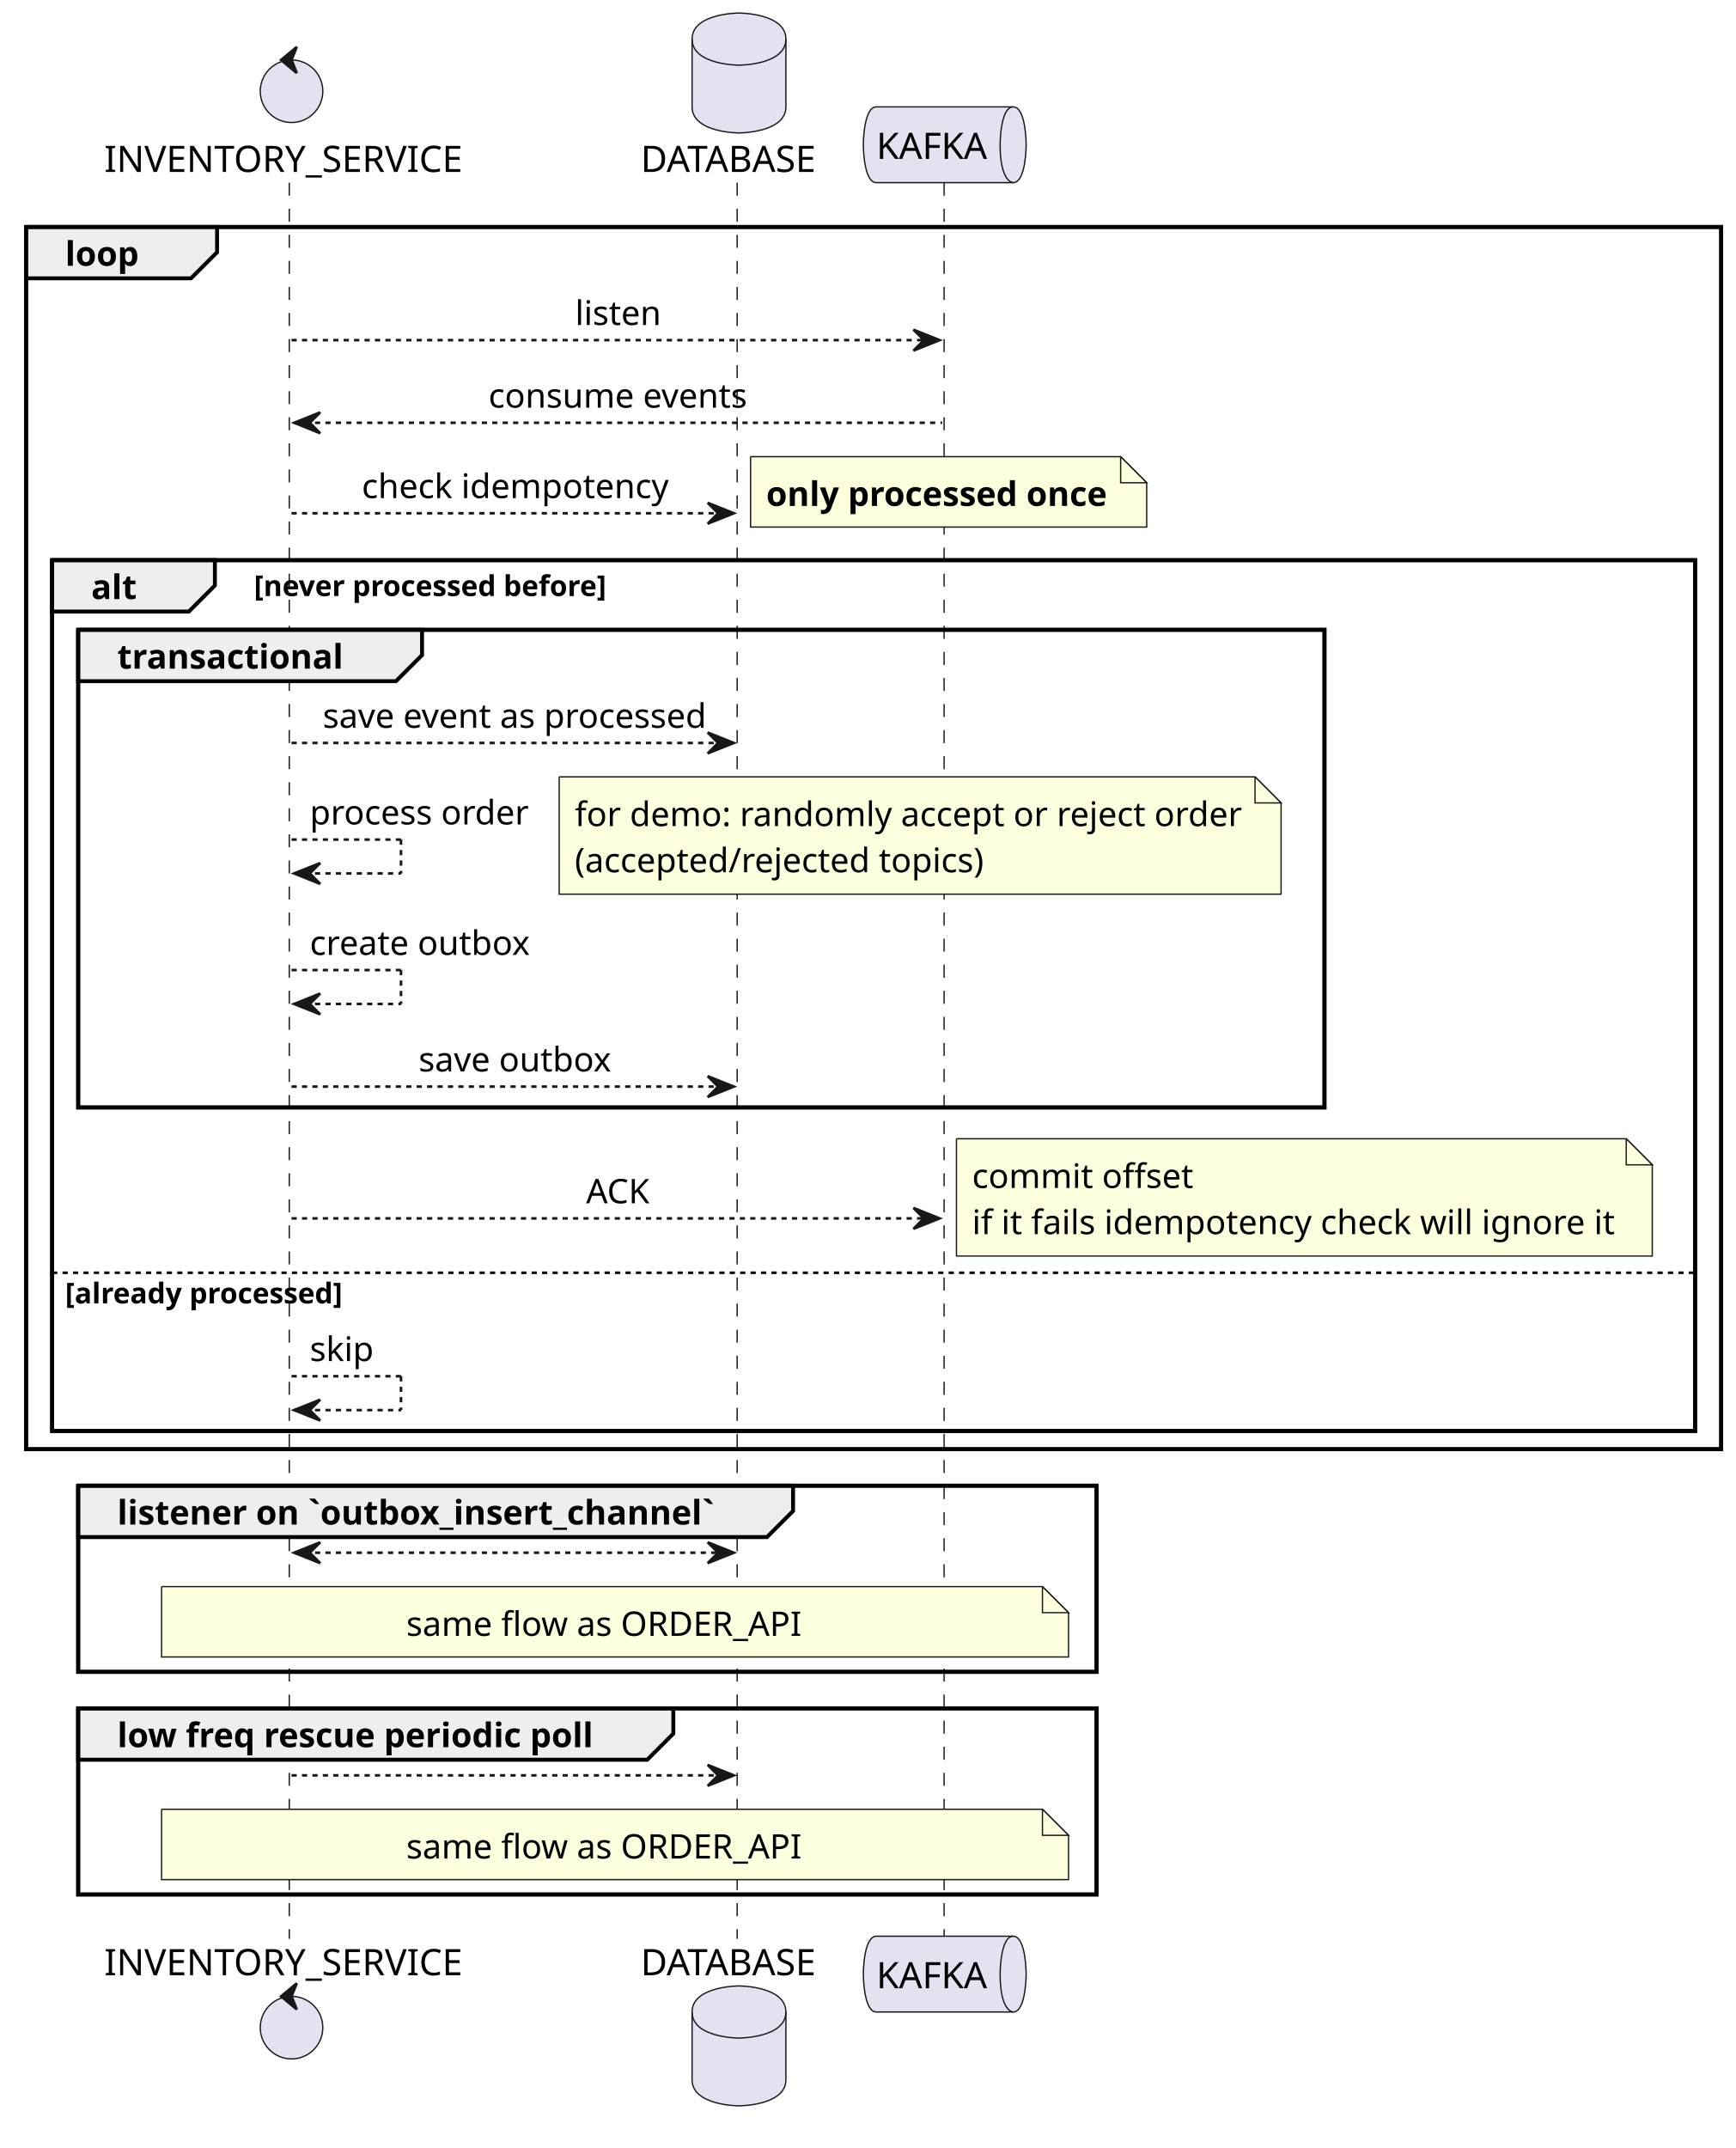
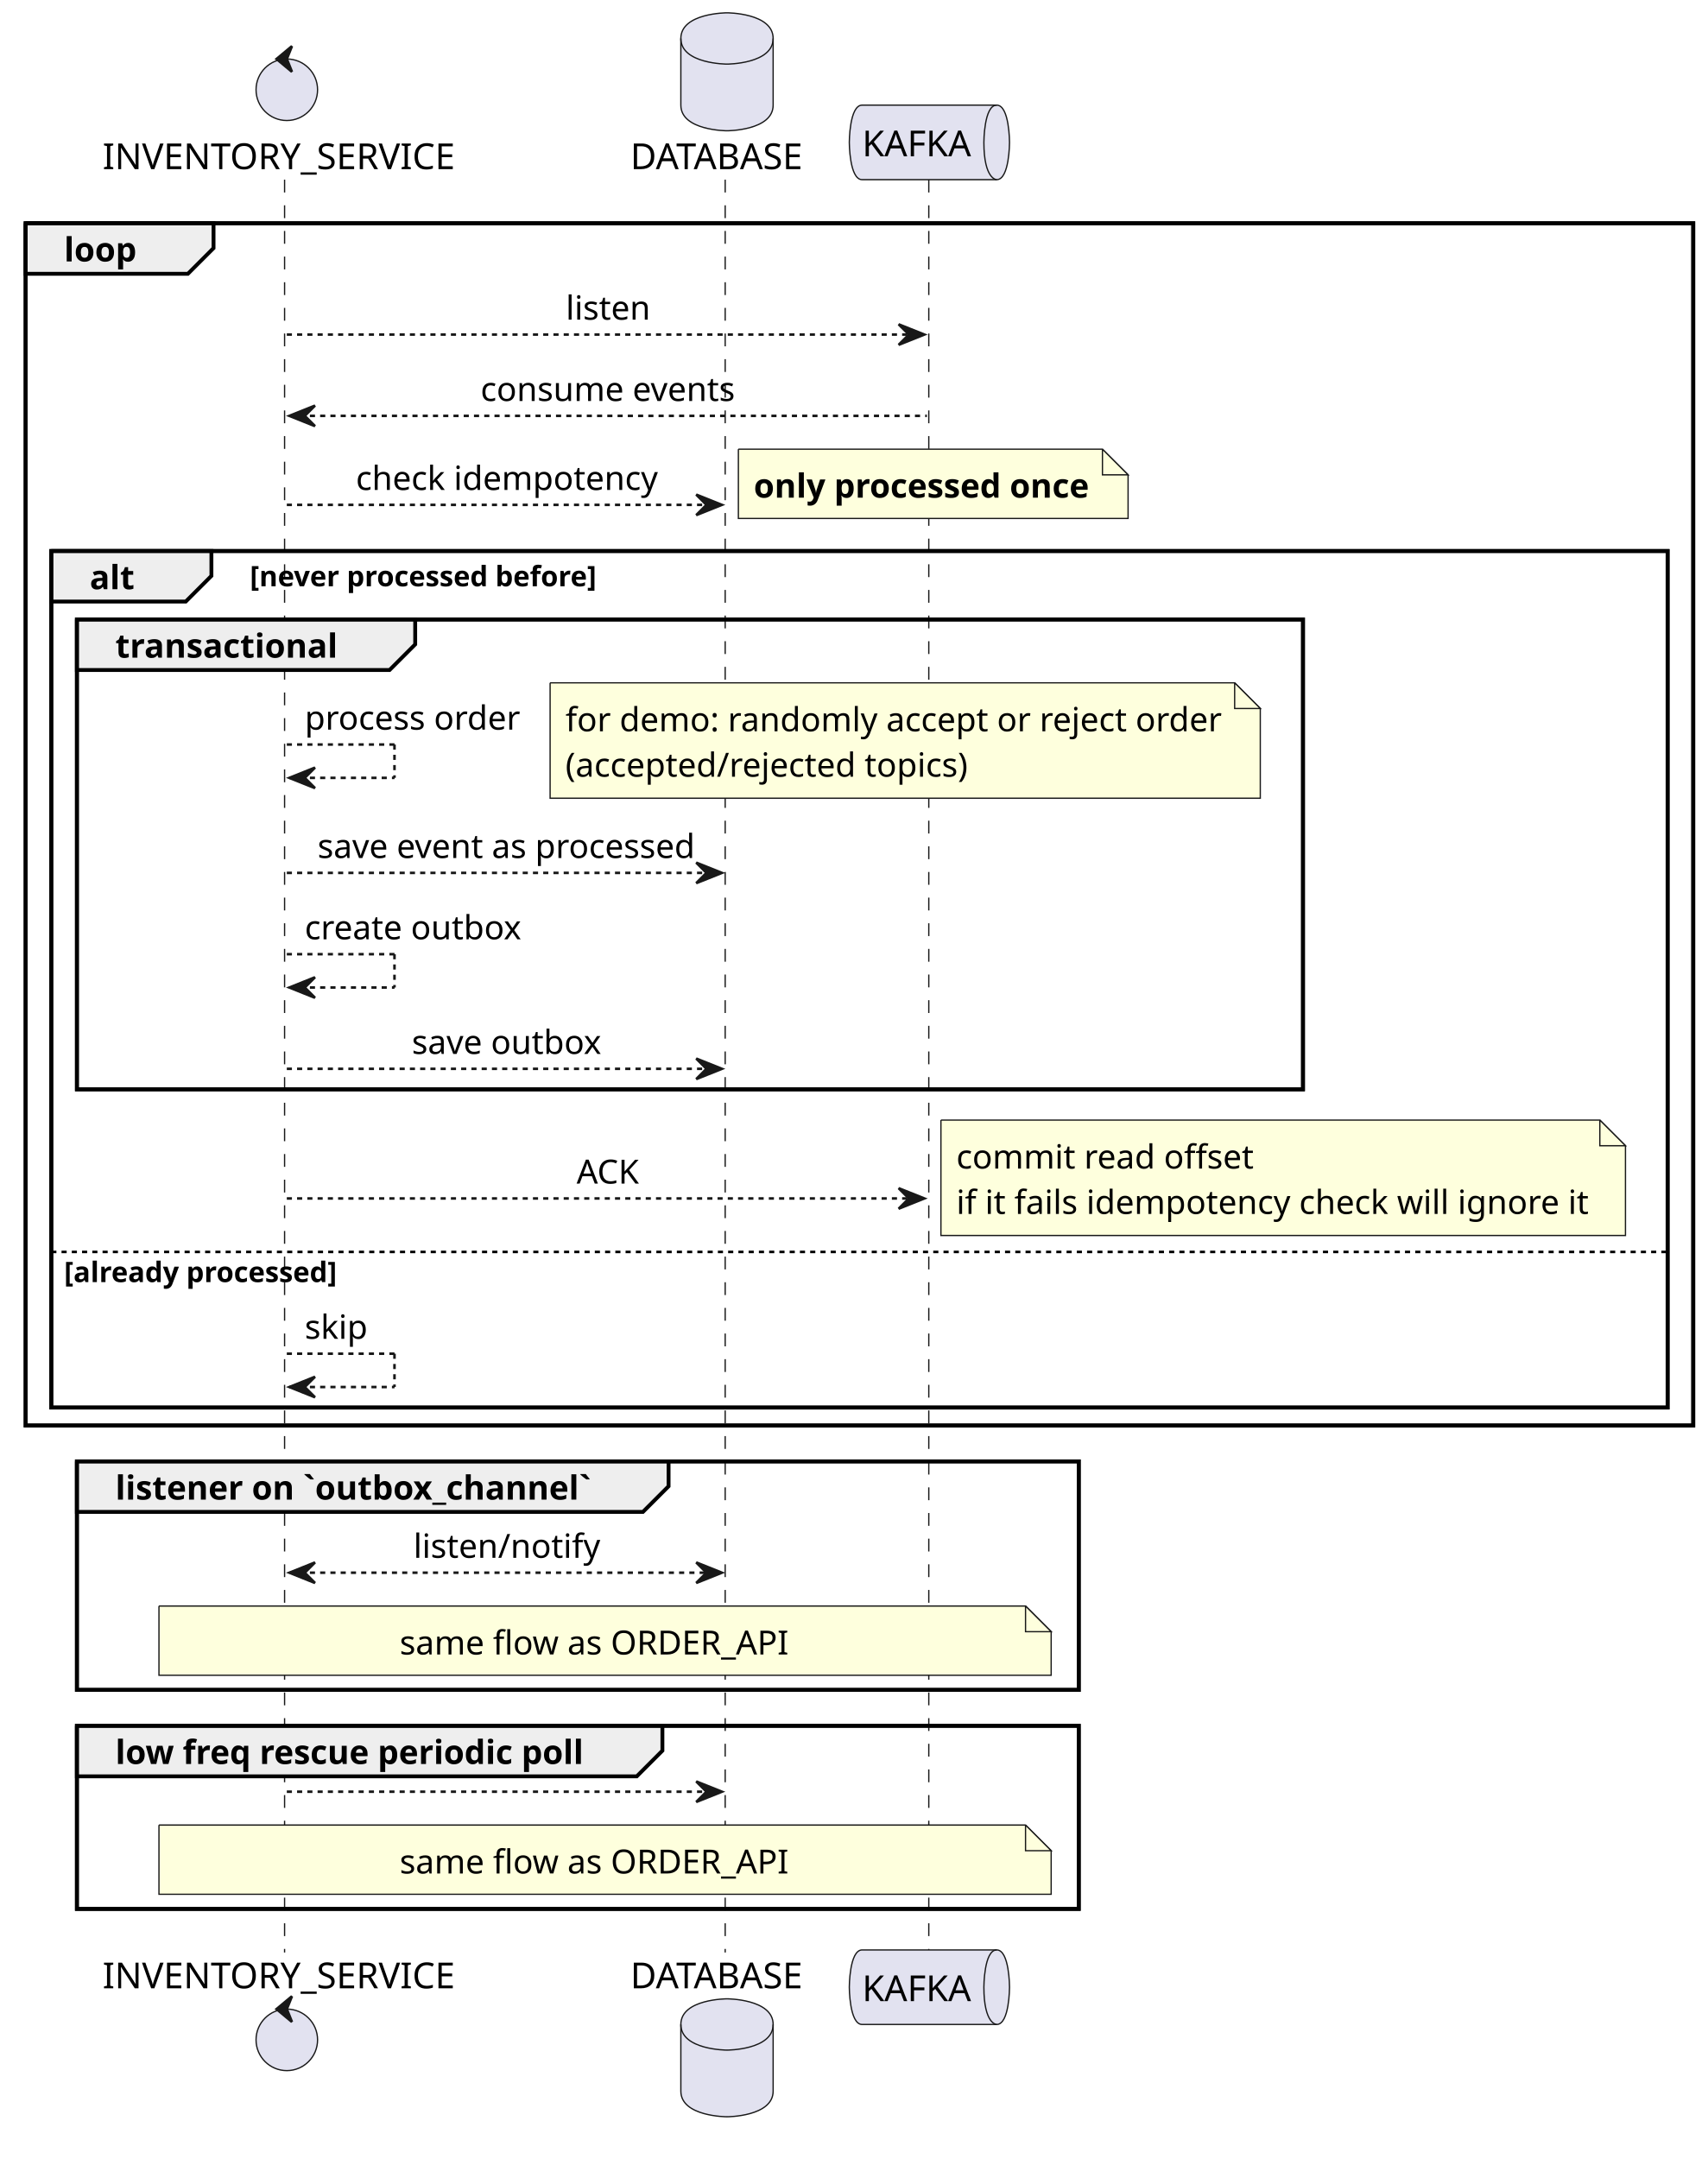
- <svg xmlns="http://www.w3.org/2000/svg" contentStyleType="text/css" data-diagram-type="SEQUENCE" height="824px" preserveAspectRatio="none" style="width:666px;height:824px;background:#FFFFFF;" version="1.1" viewBox="0 0 666 824" width="666px" zoomAndPan="magnify">
+ <svg xmlns="http://www.w3.org/2000/svg" contentStyleType="text/css" data-diagram-type="SEQUENCE" height="842px" preserveAspectRatio="none" style="width:666px;height:842px;background:#FFFFFF;" version="1.1" viewBox="0 0 666 842" width="666px" zoomAndPan="magnify">
  <defs />
  <g>
    <rect fill="none" height="468.866" style="stroke:#000000;stroke-width:1.5;" width="650.432" x="10" y="87.068" />
    <rect fill="none" height="334.042" style="stroke:#000000;stroke-width:1.5;" width="630.432" x="20" y="214.892" />
    <rect fill="none" height="183.236" style="stroke:#000000;stroke-width:1.5;" width="478.22" x="30" y="241.598" />
-     <rect fill="none" height="71.412" style="stroke:#000000;stroke-width:1.5;" width="390.755" x="30" y="569.934" />
-     <rect fill="none" height="71.412" style="stroke:#000000;stroke-width:1.5;" width="390.755" x="30" y="655.346" />
+     <rect fill="none" height="89.118" style="stroke:#000000;stroke-width:1.5;" width="390.755" x="30" y="569.934" />
+     <rect fill="none" height="71.412" style="stroke:#000000;stroke-width:1.5;" width="390.755" x="30" y="673.052" />
    <g class="participant-lifeline" data-entity-uid="part1" data-qualified-name="SERVICE" id="part1-lifeline">
      <g>
-         <rect fill="#000000" fill-opacity="0" height="673.69" width="8" x="107.866" y="70.068" />
-         <line style="stroke:#181818;stroke-width:0.5;stroke-dasharray:5,5;" x1="111" x2="111" y1="70.068" y2="743.758" />
+         <rect fill="#000000" fill-opacity="0" height="691.396" width="8" x="107.866" y="70.068" />
+         <line style="stroke:#181818;stroke-width:0.5;stroke-dasharray:5,5;" x1="111" x2="111" y1="70.068" y2="761.464" />
      </g>
    </g>
    <g class="participant-lifeline" data-entity-uid="part2" data-qualified-name="DB" id="part2-lifeline">
      <g>
-         <rect fill="#000000" fill-opacity="0" height="673.69" width="8" x="279.559" y="70.068" />
-         <line style="stroke:#181818;stroke-width:0.5;stroke-dasharray:5,5;" x1="282.853" x2="282.853" y1="70.068" y2="743.758" />
+         <rect fill="#000000" fill-opacity="0" height="691.396" width="8" x="279.559" y="70.068" />
+         <line style="stroke:#181818;stroke-width:0.5;stroke-dasharray:5,5;" x1="282.853" x2="282.853" y1="70.068" y2="761.464" />
      </g>
    </g>
    <g class="participant-lifeline" data-entity-uid="part3" data-qualified-name="K" id="part3-lifeline">
      <g>
-         <rect fill="#000000" fill-opacity="0" height="673.69" width="8" x="358.51" y="70.068" />
-         <line style="stroke:#181818;stroke-width:0.5;stroke-dasharray:5,5;" x1="362.265" x2="362.265" y1="70.068" y2="743.758" />
+         <rect fill="#000000" fill-opacity="0" height="691.396" width="8" x="358.51" y="70.068" />
+         <line style="stroke:#181818;stroke-width:0.5;stroke-dasharray:5,5;" x1="362.265" x2="362.265" y1="70.068" y2="761.464" />
      </g>
    </g>
    <g class="participant participant-head" data-entity-uid="part1" data-qualified-name="SERVICE" id="part1-head">
      <text fill="#000000" font-family="sans-serif" font-size="14" lengthAdjust="spacing" textLength="137.731" x="40" y="65.966">INVENTORY_SERVICE</text>
      <ellipse cx="111.866" cy="35" fill="#E2E2F0" rx="12" ry="12" style="stroke:#181818;stroke-width:0.5;" />
      <polygon fill="#181818" points="107.866,23,113.866,18,111.866,23,113.866,28,107.866,23" style="stroke:#181818;stroke-width:1;" />
    </g>
    <g class="participant participant-tail" data-entity-uid="part1" data-qualified-name="SERVICE" id="part1-tail">
-       <text fill="#000000" font-family="sans-serif" font-size="14" lengthAdjust="spacing" textLength="137.731" x="40" y="757.724">INVENTORY_SERVICE</text>
-       <ellipse cx="111.866" cy="777.826" fill="#E2E2F0" rx="12" ry="12" style="stroke:#181818;stroke-width:0.5;" />
-       <polygon fill="#181818" points="107.866,765.826,113.866,760.826,111.866,765.826,113.866,770.826,107.866,765.826" style="stroke:#181818;stroke-width:1;" />
+       <text fill="#000000" font-family="sans-serif" font-size="14" lengthAdjust="spacing" textLength="137.731" x="40" y="775.43">INVENTORY_SERVICE</text>
+       <ellipse cx="111.866" cy="795.532" fill="#E2E2F0" rx="12" ry="12" style="stroke:#181818;stroke-width:0.5;" />
+       <polygon fill="#181818" points="107.866,783.532,113.866,778.532,111.866,783.532,113.866,788.532,107.866,783.532" style="stroke:#181818;stroke-width:1;" />
    </g>
    <g class="participant participant-head" data-entity-uid="part2" data-qualified-name="DB" id="part2-head">
      <text fill="#000000" font-family="sans-serif" font-size="14" lengthAdjust="spacing" textLength="69.412" x="245.853" y="65.966">DATABASE</text>
      <path d="M265.559,15 C265.559,5 283.559,5 283.559,5 C283.559,5 301.559,5 301.559,15 L301.559,41 C301.559,51 283.559,51 283.559,51 C283.559,51 265.559,51 265.559,41 L265.559,15" fill="#E2E2F0" style="stroke:#181818;stroke-width:0.5;" />
      <path d="M265.559,15 C265.559,25 283.559,25 283.559,25 C283.559,25 301.559,25 301.559,15" fill="none" style="stroke:#181818;stroke-width:0.5;" />
    </g>
    <g class="participant participant-tail" data-entity-uid="part2" data-qualified-name="DB" id="part2-tail">
-       <text fill="#000000" font-family="sans-serif" font-size="14" lengthAdjust="spacing" textLength="69.412" x="245.853" y="757.724">DATABASE</text>
-       <path d="M265.559,771.826 C265.559,761.826 283.559,761.826 283.559,761.826 C283.559,761.826 301.559,761.826 301.559,771.826 L301.559,797.826 C301.559,807.826 283.559,807.826 283.559,807.826 C283.559,807.826 265.559,807.826 265.559,797.826 L265.559,771.826" fill="#E2E2F0" style="stroke:#181818;stroke-width:0.5;" />
-       <path d="M265.559,771.826 C265.559,781.826 283.559,781.826 283.559,781.826 C283.559,781.826 301.559,781.826 301.559,771.826" fill="none" style="stroke:#181818;stroke-width:0.5;" />
+       <text fill="#000000" font-family="sans-serif" font-size="14" lengthAdjust="spacing" textLength="69.412" x="245.853" y="775.43">DATABASE</text>
+       <path d="M265.559,789.532 C265.559,779.532 283.559,779.532 283.559,779.532 C283.559,779.532 301.559,779.532 301.559,789.532 L301.559,815.532 C301.559,825.532 283.559,825.532 283.559,825.532 C283.559,825.532 265.559,825.532 265.559,815.532 L265.559,789.532" fill="#E2E2F0" style="stroke:#181818;stroke-width:0.5;" />
+       <path d="M265.559,789.532 C265.559,799.532 283.559,799.532 283.559,799.532 C283.559,799.532 301.559,799.532 301.559,789.532" fill="none" style="stroke:#181818;stroke-width:0.5;" />
    </g>
    <g class="participant participant-head" data-entity-uid="part3" data-qualified-name="K" id="part3-head">
      <path d="M336.265,41 L388.755,41 C393.755,41 393.755,55.534 393.755,55.534 C393.755,55.534 393.755,70.068 388.755,70.068 L336.265,70.068 C331.265,70.068 331.265,55.534 331.265,55.534 C331.265,55.534 331.265,41 336.265,41" fill="#E2E2F0" style="stroke:#181818;stroke-width:0.5;" />
      <path d="M388.755,41 C383.755,41 383.755,55.534 383.755,55.534 C383.755,70.068 388.755,70.068 388.755,70.068" fill="none" style="stroke:#181818;stroke-width:0.5;" />
      <text fill="#000000" font-family="sans-serif" font-size="14" lengthAdjust="spacing" textLength="42.49" x="336.265" y="60.966">KAFKA</text>
    </g>
    <g class="participant participant-tail" data-entity-uid="part3" data-qualified-name="K" id="part3-tail">
-       <path d="M336.265,742.758 L388.755,742.758 C393.755,742.758 393.755,757.292 393.755,757.292 C393.755,757.292 393.755,771.826 388.755,771.826 L336.265,771.826 C331.265,771.826 331.265,757.292 331.265,757.292 C331.265,757.292 331.265,742.758 336.265,742.758" fill="#E2E2F0" style="stroke:#181818;stroke-width:0.5;" />
-       <path d="M388.755,742.758 C383.755,742.758 383.755,757.292 383.755,757.292 C383.755,771.826 388.755,771.826 388.755,771.826" fill="none" style="stroke:#181818;stroke-width:0.5;" />
-       <text fill="#000000" font-family="sans-serif" font-size="14" lengthAdjust="spacing" textLength="42.49" x="336.265" y="762.724">KAFKA</text>
+       <path d="M336.265,760.464 L388.755,760.464 C393.755,760.464 393.755,774.998 393.755,774.998 C393.755,774.998 393.755,789.532 388.755,789.532 L336.265,789.532 C331.265,789.532 331.265,774.998 331.265,774.998 C331.265,774.998 331.265,760.464 336.265,760.464" fill="#E2E2F0" style="stroke:#181818;stroke-width:0.5;" />
+       <path d="M388.755,760.464 C383.755,760.464 383.755,774.998 383.755,774.998 C383.755,789.532 388.755,789.532 388.755,789.532" fill="none" style="stroke:#181818;stroke-width:0.5;" />
+       <text fill="#000000" font-family="sans-serif" font-size="14" lengthAdjust="spacing" textLength="42.49" x="336.265" y="780.43">KAFKA</text>
    </g>
    <path d="M10,87.068 L83.288,87.068 L83.288,96.774 L73.288,106.774 L10,106.774 L10,87.068" fill="#EEEEEE" style="stroke:#000000;stroke-width:1.5;" />
    <rect fill="none" height="468.866" style="stroke:#000000;stroke-width:1.5;" width="650.432" x="10" y="87.068" />
    <text fill="#000000" font-family="sans-serif" font-size="13" font-weight="bold" lengthAdjust="spacing" textLength="28.288" x="25" y="101.965">loop</text>
    <g class="message" data-entity-1="part1" data-entity-2="part3" id="msg1">
      <polygon fill="#181818" points="350.51,126.48,360.51,130.48,350.51,134.48,354.51,130.48" style="stroke:#181818;stroke-width:1;" />
      <line style="stroke:#181818;stroke-width:1;stroke-dasharray:2,2;" x1="111.866" x2="356.51" y1="130.48" y2="130.48" />
      <text fill="#000000" font-family="sans-serif" font-size="13" lengthAdjust="spacing" textLength="32.994" x="220.691" y="124.671">listen</text>
    </g>
    <g class="message" data-entity-1="part3" data-entity-2="part1" id="msg2">
      <polygon fill="#181818" points="122.866,158.186,112.866,162.186,122.866,166.186,118.866,162.186" style="stroke:#181818;stroke-width:1;" />
      <line style="stroke:#181818;stroke-width:1;stroke-dasharray:2,2;" x1="116.866" x2="361.51" y1="162.186" y2="162.186" />
      <text fill="#000000" font-family="sans-serif" font-size="13" lengthAdjust="spacing" textLength="99.489" x="187.443" y="156.377">consume events</text>
    </g>
    <g class="message" data-entity-1="part1" data-entity-2="part2" id="msg3">
      <polygon fill="#181818" points="271.559,192.892,281.559,196.892,271.559,200.892,275.559,196.892" style="stroke:#181818;stroke-width:1;" />
      <line style="stroke:#181818;stroke-width:1;stroke-dasharray:2,2;" x1="111.866" x2="277.559" y1="196.892" y2="196.892" />
      <text fill="#000000" font-family="sans-serif" font-size="13" lengthAdjust="spacing" textLength="117.793" x="138.816" y="191.083">check idempotency</text>
    </g>
    <path d="M288,175.186 L288,202.186 L440,202.186 L440,185.186 L430,175.186 L288,175.186" fill="#FEFFDD" style="stroke:#181818;stroke-width:0.5;" />
    <path d="M430,175.186 L430,185.186 L440,185.186 L430,175.186" fill="#FEFFDD" style="stroke:#181818;stroke-width:0.5;" />
    <text fill="#000000" font-family="sans-serif" font-size="13" font-weight="bold" lengthAdjust="spacing" textLength="131.04" x="294" y="194.083">only processed once</text>
    <path d="M20,214.892 L82.459,214.892 L82.459,224.598 L72.459,234.598 L20,234.598 L20,214.892" fill="#EEEEEE" style="stroke:#000000;stroke-width:1.5;" />
    <rect fill="none" height="334.042" style="stroke:#000000;stroke-width:1.5;" width="630.432" x="20" y="214.892" />
    <text fill="#000000" font-family="sans-serif" font-size="13" font-weight="bold" lengthAdjust="spacing" textLength="17.459" x="35" y="229.789">alt</text>
    <text fill="#000000" font-family="sans-serif" font-size="11" font-weight="bold" lengthAdjust="spacing" textLength="135.827" x="97.459" y="228.651">[never processed before]</text>
    <path d="M30,241.598 L161.944,241.598 L161.944,251.304 L151.944,261.304 L30,261.304 L30,241.598" fill="#EEEEEE" style="stroke:#000000;stroke-width:1.5;" />
    <rect fill="none" height="183.236" style="stroke:#000000;stroke-width:1.5;" width="478.22" x="30" y="241.598" />
    <text fill="#000000" font-family="sans-serif" font-size="13" font-weight="bold" lengthAdjust="spacing" textLength="86.944" x="45" y="256.495">transactional</text>
-     <g class="message" data-entity-1="part1" data-entity-2="part2" id="msg5">
-       <polygon fill="#181818" points="271.559,281.01,281.559,285.01,271.559,289.01,275.559,285.01" style="stroke:#181818;stroke-width:1;" />
-       <line style="stroke:#181818;stroke-width:1;stroke-dasharray:2,2;" x1="111.866" x2="277.559" y1="285.01" y2="285.01" />
-       <text fill="#000000" font-family="sans-serif" font-size="13" lengthAdjust="spacing" textLength="147.693" x="123.866" y="279.201">save event as processed</text>
+     <g class="message" data-entity-1="part1" data-entity-2="part1" id="msg5">
+       <line style="stroke:#181818;stroke-width:1;stroke-dasharray:2,2;" x1="111.866" x2="153.866" y1="290.363" y2="290.363" />
+       <line style="stroke:#181818;stroke-width:1;stroke-dasharray:2,2;" x1="153.866" x2="153.866" y1="290.363" y2="303.363" />
+       <line style="stroke:#181818;stroke-width:1;stroke-dasharray:2,2;" x1="112.866" x2="153.866" y1="303.363" y2="303.363" />
+       <polygon fill="#181818" points="122.866,299.363,112.866,303.363,122.866,307.363,118.866,303.363" style="stroke:#181818;stroke-width:1;" />
+       <text fill="#000000" font-family="sans-serif" font-size="13" lengthAdjust="spacing" textLength="84.565" x="118.866" y="284.554">process order</text>
    </g>
-     <g class="message" data-entity-1="part1" data-entity-2="part1" id="msg6">
-       <line style="stroke:#181818;stroke-width:1;stroke-dasharray:2,2;" x1="111.866" x2="153.866" y1="322.069" y2="322.069" />
-       <line style="stroke:#181818;stroke-width:1;stroke-dasharray:2,2;" x1="153.866" x2="153.866" y1="322.069" y2="335.069" />
-       <line style="stroke:#181818;stroke-width:1;stroke-dasharray:2,2;" x1="112.866" x2="153.866" y1="335.069" y2="335.069" />
-       <polygon fill="#181818" points="122.866,331.069,112.866,335.069,122.866,339.069,118.866,335.069" style="stroke:#181818;stroke-width:1;" />
-       <text fill="#000000" font-family="sans-serif" font-size="13" lengthAdjust="spacing" textLength="84.565" x="118.866" y="316.26">process order</text>
+     <path d="M214.565,266.304 L214.565,311.304 L491.565,311.304 L491.565,276.304 L481.565,266.304 L214.565,266.304" fill="#FEFFDD" style="stroke:#181818;stroke-width:0.5;" />
+     <path d="M481.565,266.304 L481.565,276.304 L491.565,276.304 L481.565,266.304" fill="#FEFFDD" style="stroke:#181818;stroke-width:0.5;" />
+     <text fill="#000000" font-family="sans-serif" font-size="13" lengthAdjust="spacing" textLength="256.789" x="220.565" y="285.201">for demo: randomly accept or reject order</text>
+     <text fill="#000000" font-family="sans-serif" font-size="13" lengthAdjust="spacing" textLength="157.157" x="220.565" y="302.907">(accepted/rejected topics)</text>
+     <g class="message" data-entity-1="part1" data-entity-2="part2" id="msg7">
+       <polygon fill="#181818" points="271.559,336.422,281.559,340.422,271.559,344.422,275.559,340.422" style="stroke:#181818;stroke-width:1;" />
+       <line style="stroke:#181818;stroke-width:1;stroke-dasharray:2,2;" x1="111.866" x2="277.559" y1="340.422" y2="340.422" />
+       <text fill="#000000" font-family="sans-serif" font-size="13" lengthAdjust="spacing" textLength="147.693" x="123.866" y="334.613">save event as processed</text>
    </g>
-     <path d="M214.565,298.01 L214.565,343.01 L491.565,343.01 L491.565,308.01 L481.565,298.01 L214.565,298.01" fill="#FEFFDD" style="stroke:#181818;stroke-width:0.5;" />
-     <path d="M481.565,298.01 L481.565,308.01 L491.565,308.01 L481.565,298.01" fill="#FEFFDD" style="stroke:#181818;stroke-width:0.5;" />
-     <text fill="#000000" font-family="sans-serif" font-size="13" lengthAdjust="spacing" textLength="256.789" x="220.565" y="316.907">for demo: randomly accept or reject order</text>
-     <text fill="#000000" font-family="sans-serif" font-size="13" lengthAdjust="spacing" textLength="157.157" x="220.565" y="334.613">(accepted/rejected topics)</text>
    <g class="message" data-entity-1="part1" data-entity-2="part1" id="msg8">
      <line style="stroke:#181818;stroke-width:1;stroke-dasharray:2,2;" x1="111.866" x2="153.866" y1="372.128" y2="372.128" />
      <line style="stroke:#181818;stroke-width:1;stroke-dasharray:2,2;" x1="153.866" x2="153.866" y1="372.128" y2="385.128" />
      <line style="stroke:#181818;stroke-width:1;stroke-dasharray:2,2;" x1="112.866" x2="153.866" y1="385.128" y2="385.128" />
      <polygon fill="#181818" points="122.866,381.128,112.866,385.128,122.866,389.128,118.866,385.128" style="stroke:#181818;stroke-width:1;" />
      <text fill="#000000" font-family="sans-serif" font-size="13" lengthAdjust="spacing" textLength="84.968" x="118.866" y="366.319">create outbox</text>
    </g>
    <g class="message" data-entity-1="part1" data-entity-2="part2" id="msg9">
      <polygon fill="#181818" points="271.559,412.834,281.559,416.834,271.559,420.834,275.559,416.834" style="stroke:#181818;stroke-width:1;" />
      <line style="stroke:#181818;stroke-width:1;stroke-dasharray:2,2;" x1="111.866" x2="277.559" y1="416.834" y2="416.834" />
      <text fill="#000000" font-family="sans-serif" font-size="13" lengthAdjust="spacing" textLength="74.165" x="160.63" y="411.025">save outbox</text>
    </g>
    <g class="message" data-entity-1="part1" data-entity-2="part3" id="msg10">
      <polygon fill="#181818" points="350.51,463.393,360.51,467.393,350.51,471.393,354.51,467.393" style="stroke:#181818;stroke-width:1;" />
      <line style="stroke:#181818;stroke-width:1;stroke-dasharray:2,2;" x1="111.866" x2="356.51" y1="467.393" y2="467.393" />
      <text fill="#000000" font-family="sans-serif" font-size="13" lengthAdjust="spacing" textLength="24.57" x="224.903" y="461.584">ACK</text>
    </g>
    <path d="M367,436.834 L367,481.834 L634,481.834 L634,446.834 L624,436.834 L367,436.834" fill="#FEFFDD" style="stroke:#181818;stroke-width:0.5;" />
    <path d="M624,436.834 L624,446.834 L634,446.834 L624,436.834" fill="#FEFFDD" style="stroke:#181818;stroke-width:0.5;" />
-     <text fill="#000000" font-family="sans-serif" font-size="13" lengthAdjust="spacing" textLength="84.903" x="373" y="455.731">commit offset</text>
+     <text fill="#000000" font-family="sans-serif" font-size="13" lengthAdjust="spacing" textLength="116.272" x="373" y="455.731">commit read offset</text>
    <text fill="#000000" font-family="sans-serif" font-size="13" lengthAdjust="spacing" textLength="246.922" x="373" y="473.437">if it fails idempotency check will ignore it</text>
    <line style="stroke:#000000;stroke-width:1;stroke-dasharray:2,2;" x1="20" x2="650.432" y1="488.246" y2="488.246" />
    <text fill="#000000" font-family="sans-serif" font-size="11" font-weight="bold" lengthAdjust="spacing" textLength="106.82" x="25" y="500.005">[already processed]</text>
    <g class="message" data-entity-1="part1" data-entity-2="part1" id="msg12">
      <line style="stroke:#181818;stroke-width:1;stroke-dasharray:2,2;" x1="111.866" x2="153.866" y1="527.934" y2="527.934" />
      <line style="stroke:#181818;stroke-width:1;stroke-dasharray:2,2;" x1="153.866" x2="153.866" y1="527.934" y2="540.934" />
      <line style="stroke:#181818;stroke-width:1;stroke-dasharray:2,2;" x1="112.866" x2="153.866" y1="540.934" y2="540.934" />
      <polygon fill="#181818" points="122.866,536.934,112.866,540.934,122.866,544.934,118.866,540.934" style="stroke:#181818;stroke-width:1;" />
      <text fill="#000000" font-family="sans-serif" font-size="13" lengthAdjust="spacing" textLength="24.518" x="118.866" y="522.125">skip</text>
    </g>
-     <path d="M30,569.934 L304.307,569.934 L304.307,579.64 L294.307,589.64 L30,589.64 L30,569.934" fill="#EEEEEE" style="stroke:#000000;stroke-width:1.5;" />
-     <rect fill="none" height="71.412" style="stroke:#000000;stroke-width:1.5;" width="390.755" x="30" y="569.934" />
-     <text fill="#000000" font-family="sans-serif" font-size="13" font-weight="bold" lengthAdjust="spacing" textLength="229.307" x="45" y="584.831">listener on `outbox_insert_channel`</text>
+     <path d="M30,569.934 L260.77,569.934 L260.77,579.64 L250.77,589.64 L30,589.64 L30,569.934" fill="#EEEEEE" style="stroke:#000000;stroke-width:1.5;" />
+     <rect fill="none" height="89.118" style="stroke:#000000;stroke-width:1.5;" width="390.755" x="30" y="569.934" />
+     <text fill="#000000" font-family="sans-serif" font-size="13" font-weight="bold" lengthAdjust="spacing" textLength="185.77" x="45" y="584.831">listener on `outbox_channel`</text>
    <g class="message" data-entity-1="part1" data-entity-2="part2" id="msg13">
-       <polygon fill="#181818" points="122.866,591.64,112.866,595.64,122.866,599.64,118.866,595.64" style="stroke:#181818;stroke-width:1;" />
-       <polygon fill="#181818" points="271.559,591.64,281.559,595.64,271.559,599.64,275.559,595.64" style="stroke:#181818;stroke-width:1;" />
-       <line style="stroke:#181818;stroke-width:1;stroke-dasharray:2,2;" x1="116.866" x2="277.559" y1="595.64" y2="595.64" />
+       <polygon fill="#181818" points="122.866,609.346,112.866,613.346,122.866,617.346,118.866,613.346" style="stroke:#181818;stroke-width:1;" />
+       <polygon fill="#181818" points="271.559,609.346,281.559,613.346,271.559,617.346,275.559,613.346" style="stroke:#181818;stroke-width:1;" />
+       <line style="stroke:#181818;stroke-width:1;stroke-dasharray:2,2;" x1="116.866" x2="277.559" y1="613.346" y2="613.346" />
+       <text fill="#000000" font-family="sans-serif" font-size="13" lengthAdjust="spacing" textLength="72.878" x="161.273" y="607.537">listen/notify</text>
    </g>
-     <path d="M62,608.64 L62,635.64 L410,635.64 L410,618.64 L400,608.64 L62,608.64" fill="#FEFFDD" style="stroke:#181818;stroke-width:0.5;" />
-     <path d="M400,608.64 L400,618.64 L410,618.64 L400,608.64" fill="#FEFFDD" style="stroke:#181818;stroke-width:0.5;" />
-     <text fill="#000000" font-family="sans-serif" font-size="13" lengthAdjust="spacing" textLength="151.97" x="155.892" y="627.537">same flow as ORDER_API</text>
-     <path d="M30,655.346 L258.365,655.346 L258.365,665.052 L248.365,675.052 L30,675.052 L30,655.346" fill="#EEEEEE" style="stroke:#000000;stroke-width:1.5;" />
-     <rect fill="none" height="71.412" style="stroke:#000000;stroke-width:1.5;" width="390.755" x="30" y="655.346" />
-     <text fill="#000000" font-family="sans-serif" font-size="13" font-weight="bold" lengthAdjust="spacing" textLength="183.365" x="45" y="670.243">low freq rescue periodic poll</text>
+     <path d="M62,626.346 L62,653.346 L410,653.346 L410,636.346 L400,626.346 L62,626.346" fill="#FEFFDD" style="stroke:#181818;stroke-width:0.5;" />
+     <path d="M400,626.346 L400,636.346 L410,636.346 L400,626.346" fill="#FEFFDD" style="stroke:#181818;stroke-width:0.5;" />
+     <text fill="#000000" font-family="sans-serif" font-size="13" lengthAdjust="spacing" textLength="151.97" x="155.892" y="645.243">same flow as ORDER_API</text>
+     <path d="M30,673.052 L258.365,673.052 L258.365,682.758 L248.365,692.758 L30,692.758 L30,673.052" fill="#EEEEEE" style="stroke:#000000;stroke-width:1.5;" />
+     <rect fill="none" height="71.412" style="stroke:#000000;stroke-width:1.5;" width="390.755" x="30" y="673.052" />
+     <text fill="#000000" font-family="sans-serif" font-size="13" font-weight="bold" lengthAdjust="spacing" textLength="183.365" x="45" y="687.949">low freq rescue periodic poll</text>
    <g class="message" data-entity-1="part1" data-entity-2="part2" id="msg14">
-       <polygon fill="#181818" points="271.559,677.052,281.559,681.052,271.559,685.052,275.559,681.052" style="stroke:#181818;stroke-width:1;" />
-       <line style="stroke:#181818;stroke-width:1;stroke-dasharray:2,2;" x1="111.866" x2="277.559" y1="681.052" y2="681.052" />
+       <polygon fill="#181818" points="271.559,694.758,281.559,698.758,271.559,702.758,275.559,698.758" style="stroke:#181818;stroke-width:1;" />
+       <line style="stroke:#181818;stroke-width:1;stroke-dasharray:2,2;" x1="111.866" x2="277.559" y1="698.758" y2="698.758" />
    </g>
-     <path d="M62,694.052 L62,721.052 L410,721.052 L410,704.052 L400,694.052 L62,694.052" fill="#FEFFDD" style="stroke:#181818;stroke-width:0.5;" />
-     <path d="M400,694.052 L400,704.052 L410,704.052 L400,694.052" fill="#FEFFDD" style="stroke:#181818;stroke-width:0.5;" />
-     <text fill="#000000" font-family="sans-serif" font-size="13" lengthAdjust="spacing" textLength="151.97" x="155.892" y="712.949">same flow as ORDER_API</text>
+     <path d="M62,711.758 L62,738.758 L410,738.758 L410,721.758 L400,711.758 L62,711.758" fill="#FEFFDD" style="stroke:#181818;stroke-width:0.5;" />
+     <path d="M400,711.758 L400,721.758 L410,721.758 L400,711.758" fill="#FEFFDD" style="stroke:#181818;stroke-width:0.5;" />
+     <text fill="#000000" font-family="sans-serif" font-size="13" lengthAdjust="spacing" textLength="151.97" x="155.892" y="730.655">same flow as ORDER_API</text>
  </g>
</svg>
